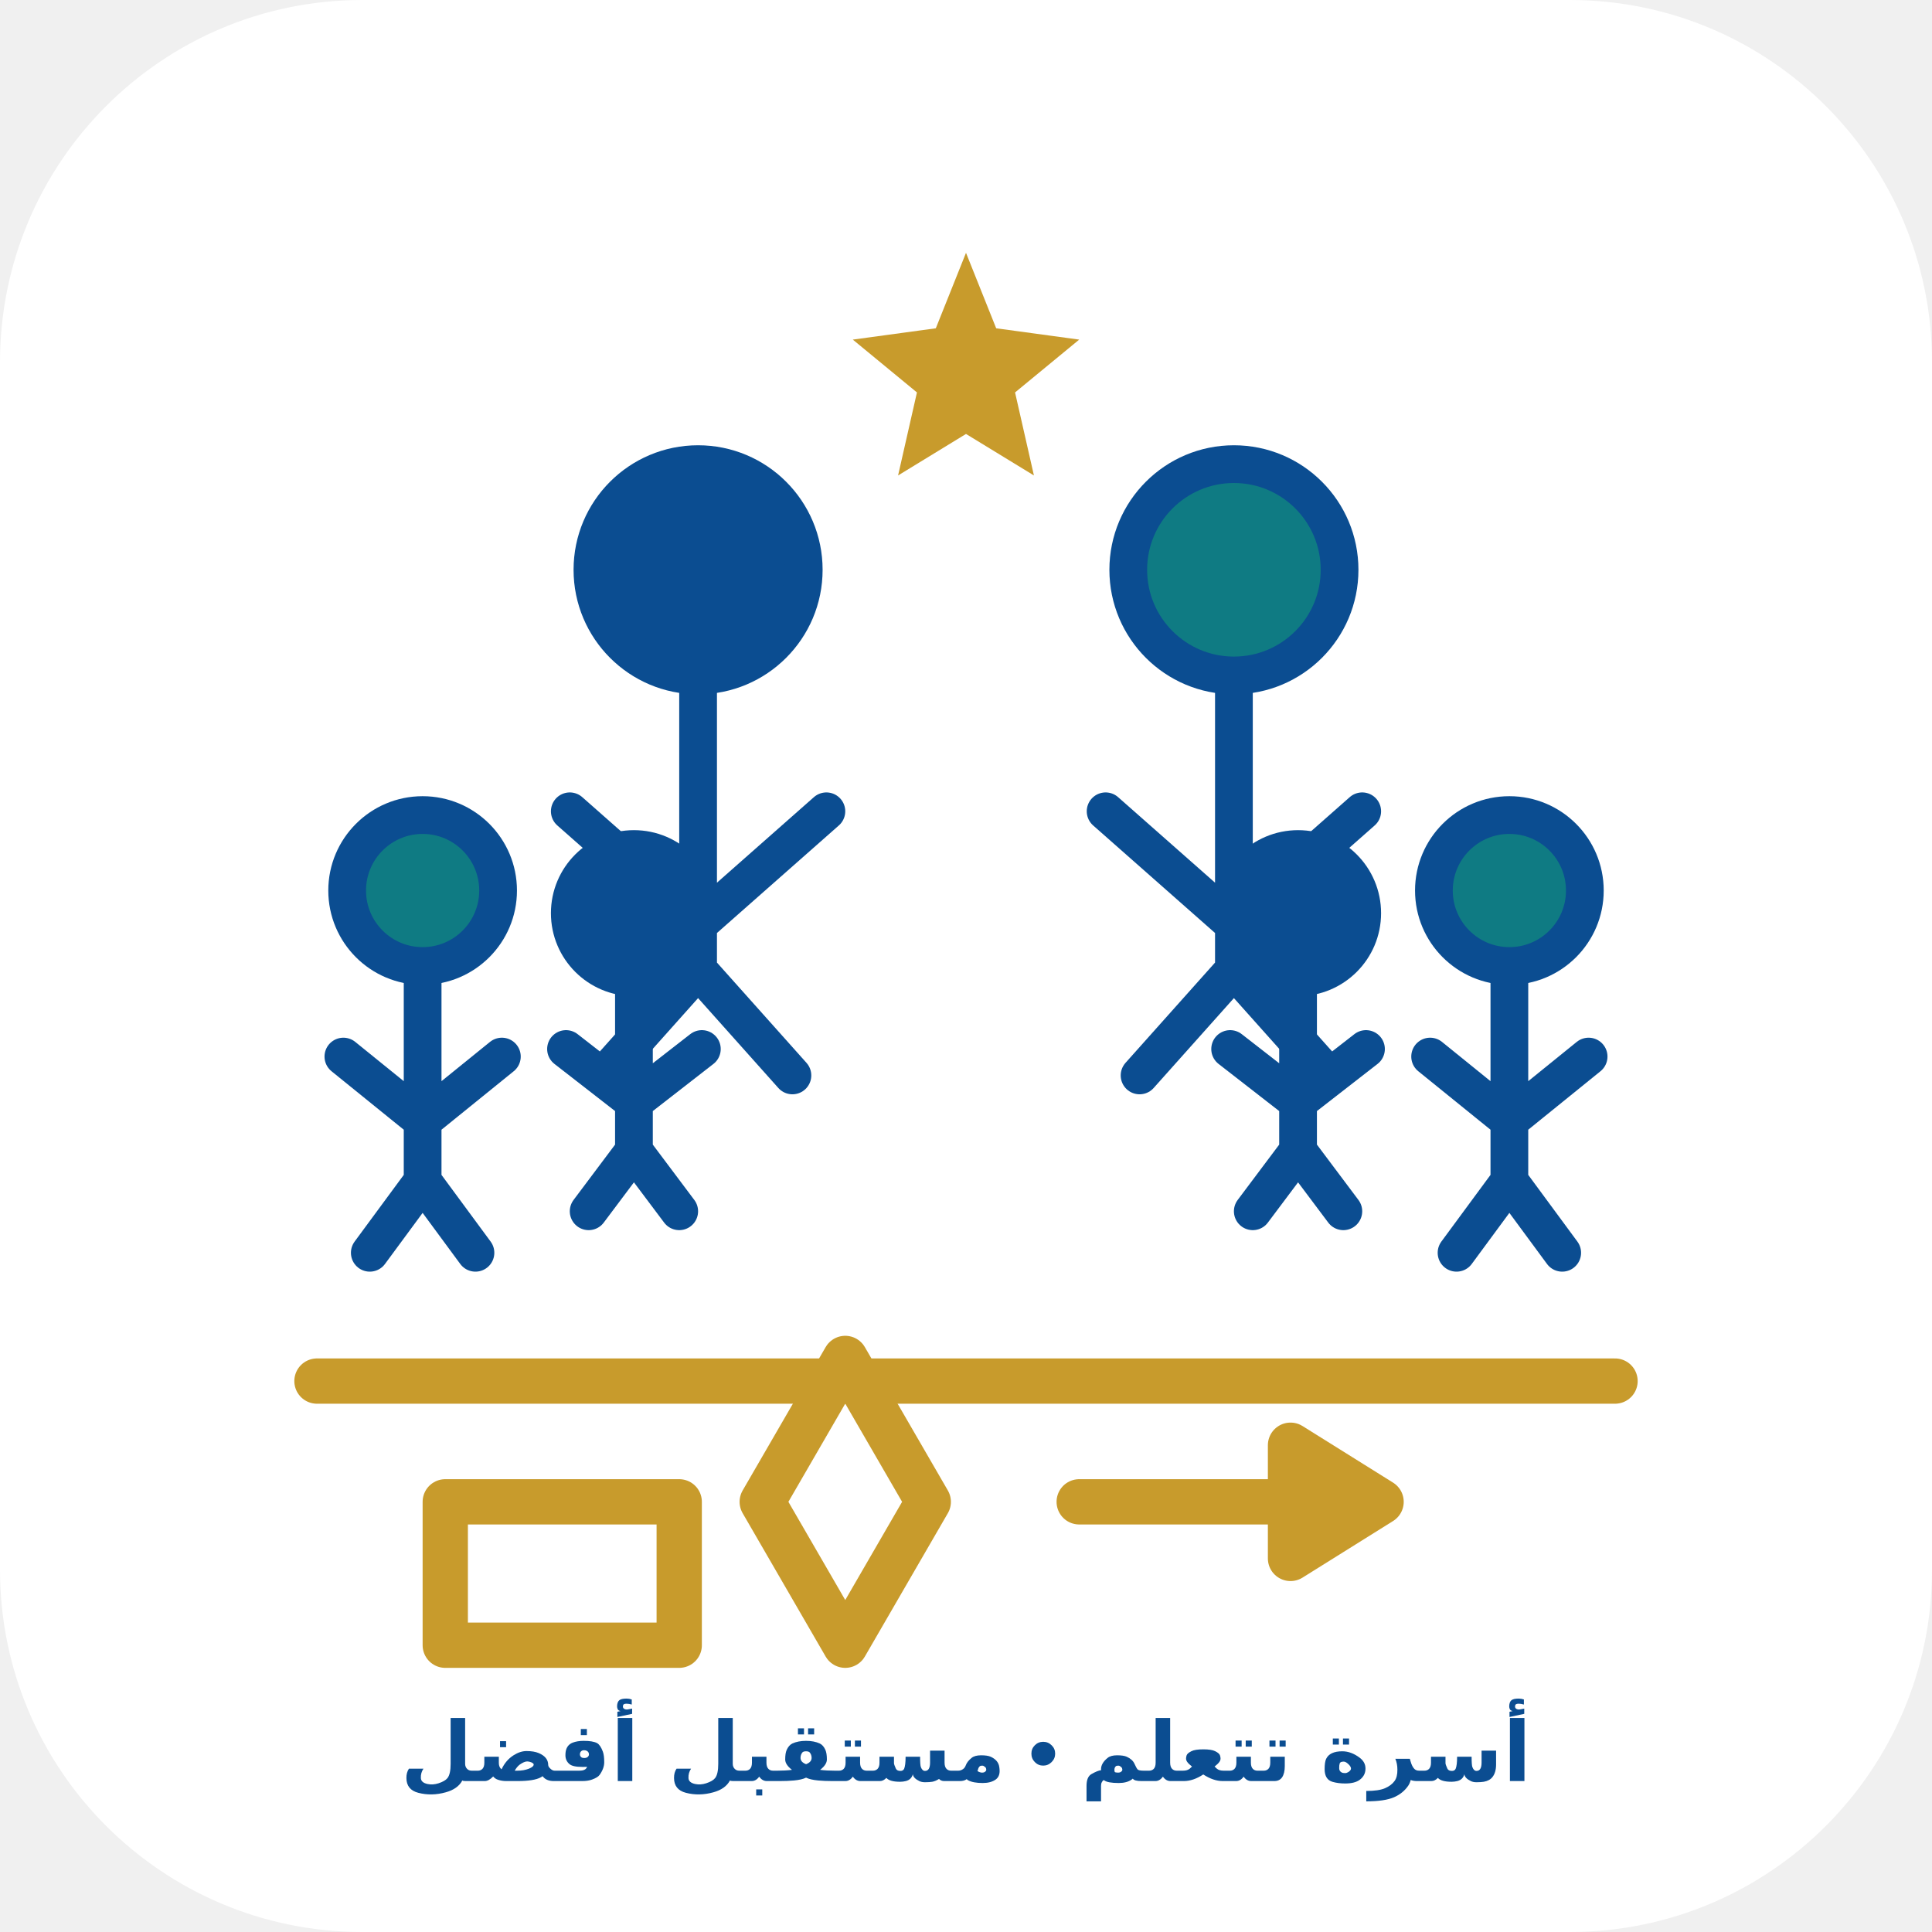
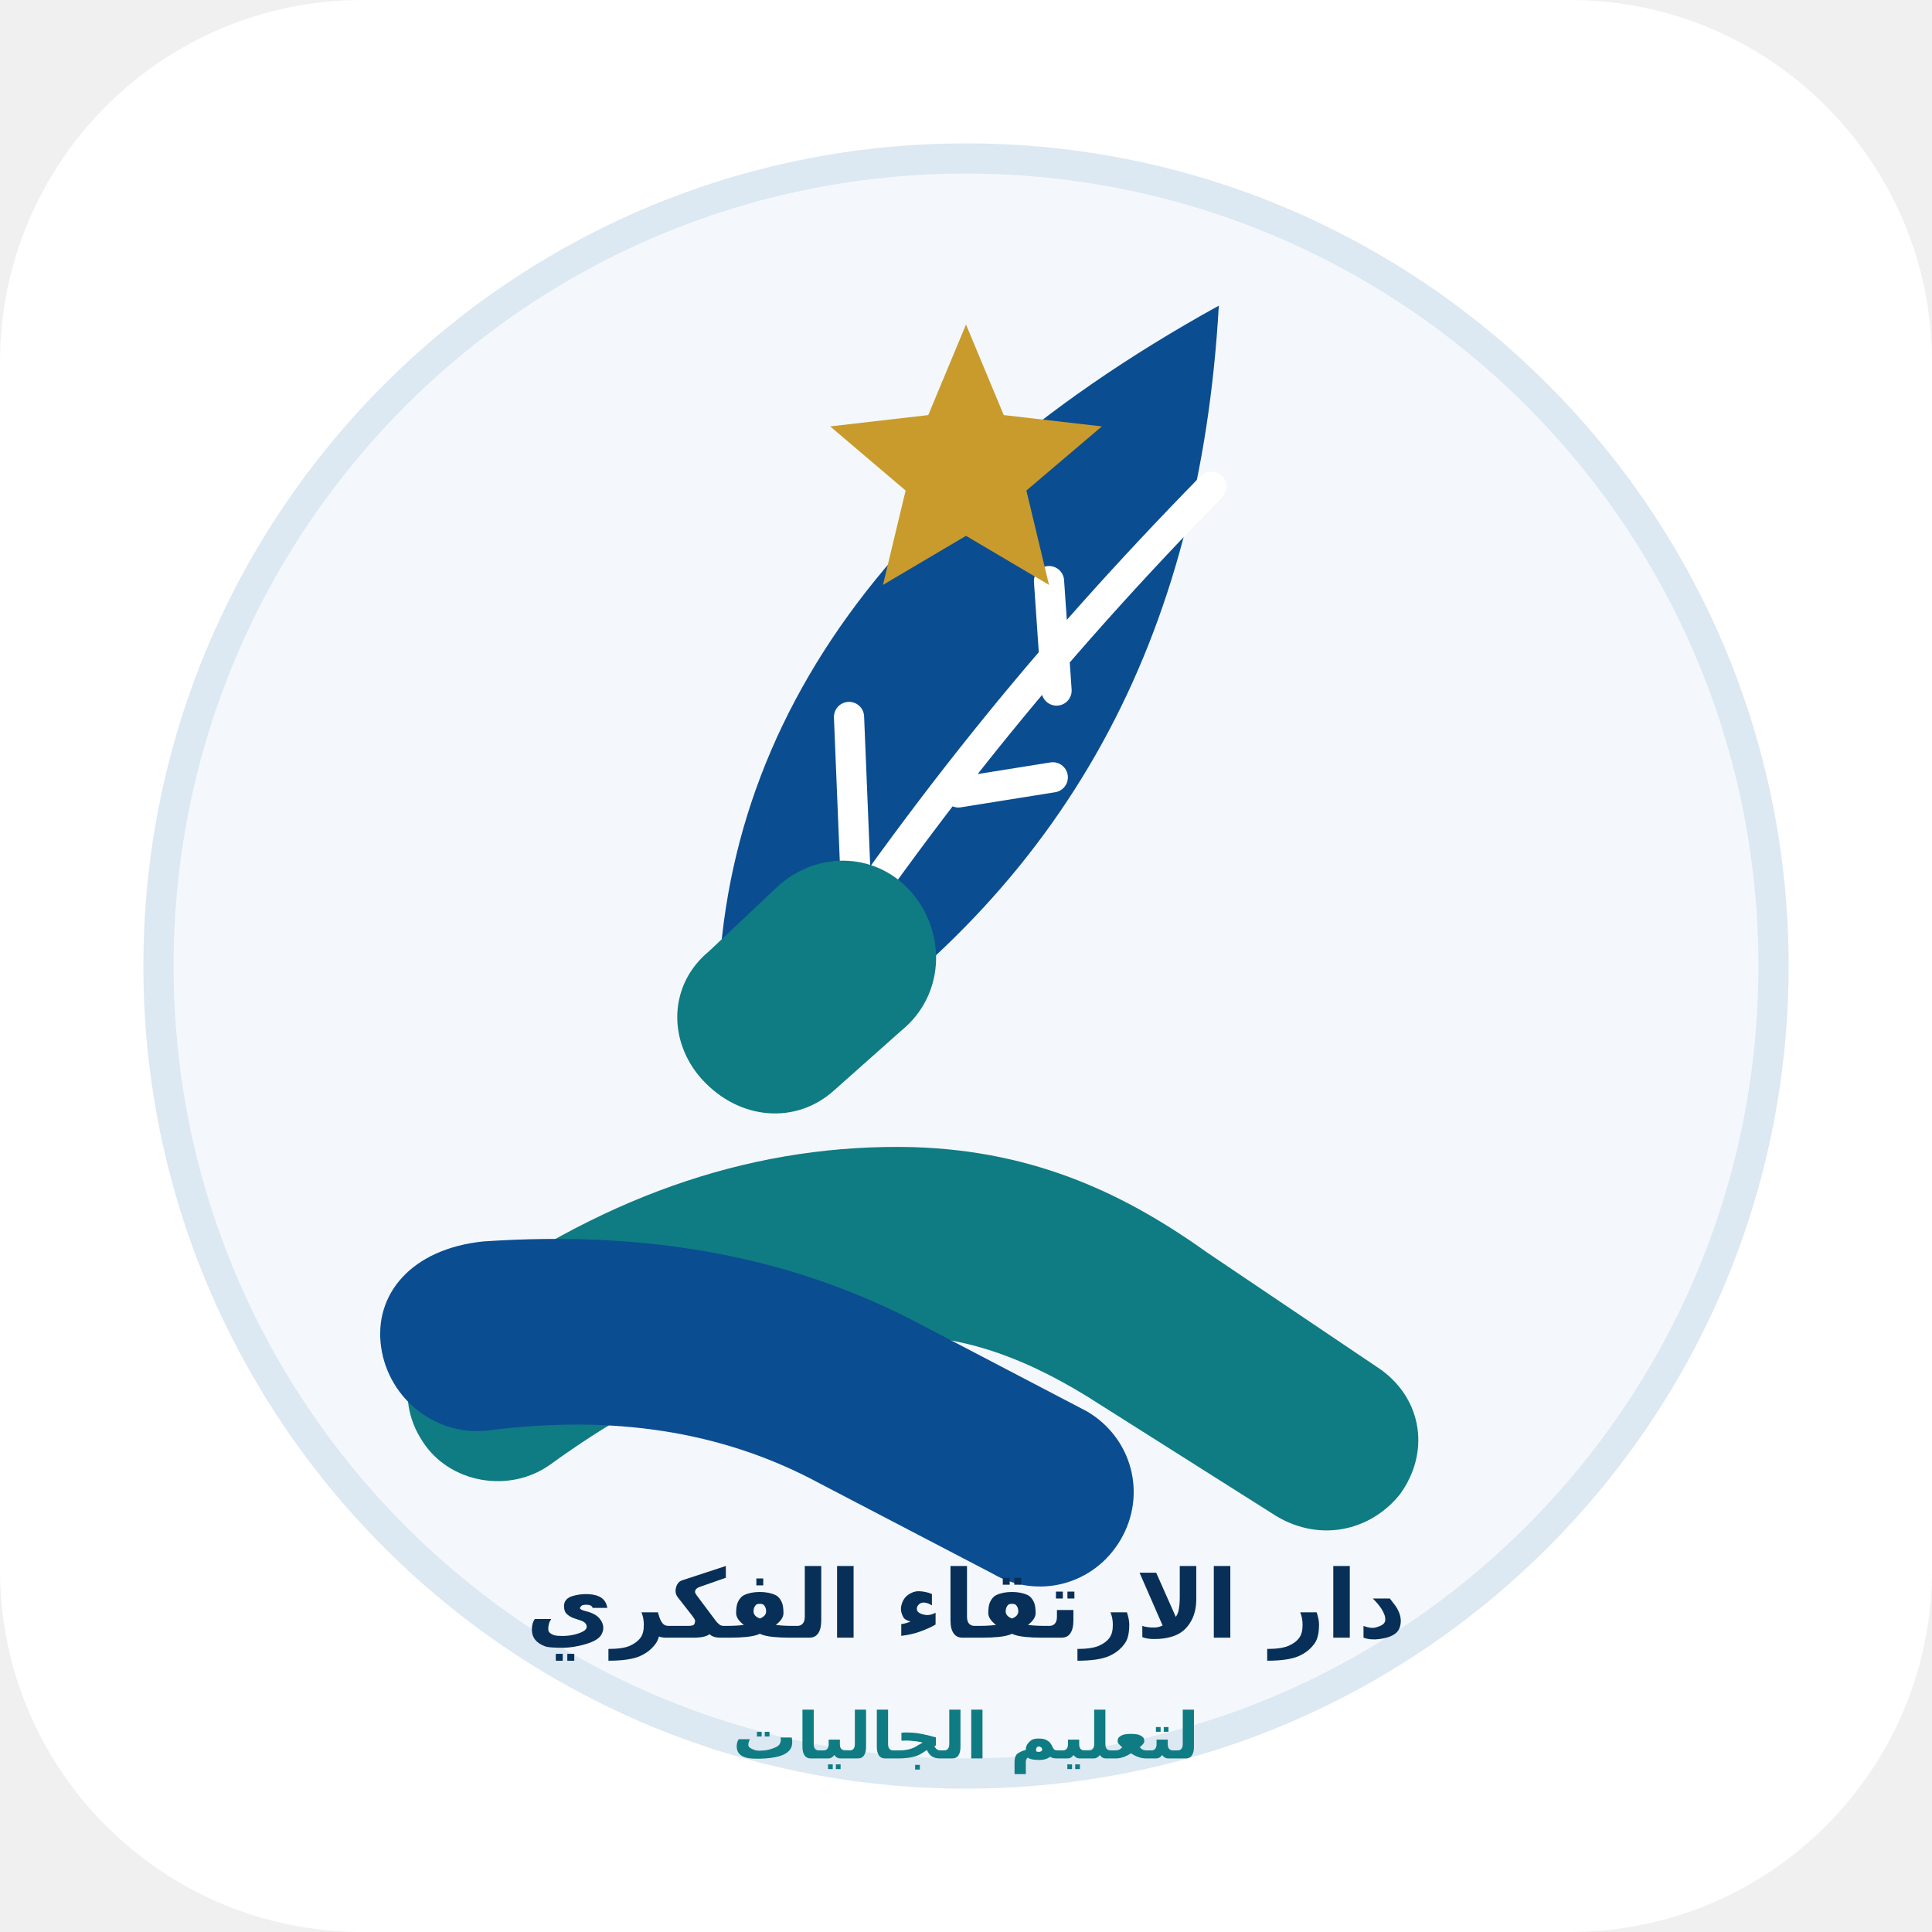
- <svg xmlns="http://www.w3.org/2000/svg" viewBox="0 0 512 512">
-   <rect width="512" height="512" rx="96" fill="#fff" />
-   <g stroke="#0b4d91" stroke-width="10" stroke-linecap="round" stroke-linejoin="round">
-     <circle cx="185" cy="151" r="28" fill="#0b4d91" />
-     <circle cx="327" cy="151" r="28" fill="#0f7b83" />
-     <path d="M185 181v76M151 215l34 30 34-30M160 285l25-28 25 28M327 181v76M293 215l34 30 34-30M302 285l25-28 25 28" fill="none" />
-     <circle cx="112" cy="236" r="20" fill="#0f7b83" />
-     <circle cx="168" cy="242" r="17" fill="#0b4d91" />
-     <circle cx="344" cy="242" r="17" fill="#0b4d91" />
-     <circle cx="400" cy="236" r="20" fill="#0f7b83" />
-     <path d="M112 258v55M91 280l21 17 21-17M98 332l14-19 14 19M168 259v46M150 278l18 14 18-14M156 321l12-16 12 16M344 259v46M326 278l18 14 18-14M332 321l12-16 12 16M400 258v55M379 280l21 17 21-17M386 332l14-19 14 19" fill="none" />
-   </g>
-   <g fill="none" stroke="#c89b2c" stroke-width="12" stroke-linecap="round" stroke-linejoin="round">
-     <path d="M84 366h344" />
-     <path d="M118 398h62v38h-62z" />
-     <path d="M202 398l22-38 22 38-22 38z" />
-     <path d="M286 398h70" />
-     <path d="M342 383l24 15-24 15z" />
-   </g>
-   <path d="M256 67l8 20 22 3-17 14 5 22-18-11-18 11 5-22-17-14 22-3z" fill="#c89b2c" />
-   <text x="256" y="472" text-anchor="middle" font-family="Arial,sans-serif" font-size="22" font-weight="700" fill="#0b4d91">أسرة تتعلم • مستقبل أفضل</text>
+ <svg xmlns="http://www.w3.org/2000/svg" viewBox="0 0 512 512" role="img" aria-label="أيقونة دار الارتقاء الفكري التعليمية">
+   <rect width="512" height="512" rx="96" fill="#ffffff" />
+   <circle cx="256" cy="256" r="214" fill="#f4f8fc" stroke="#dce8f2" stroke-width="8" />
+   <path d="M124 343c38-27 77-40 118-39 33 1 57 13 78 28l46 31c11 8 13 22 5 33-8 10-22 13-34 5l-49-31c-18-11-35-17-55-16-29 1-58 13-87 34-11 8-27 5-34-6-8-12-4-28 12-39z" fill="#0f7b83" />
+   <path d="M128 329c44-3 82 4 116 22l44 23c12 7 16 22 9 34-7 12-22 16-34 9l-46-24c-26-14-55-18-87-14-14 2-27-8-29-22-2-14 8-26 27-28z" fill="#0b4d91" />
+   <path d="M191 285c-7-81 36-151 132-204-5 88-40 154-112 201-7 4-14 5-20 3z" fill="#0b4d91" />
+   <path d="M205 274c38-58 72-100 116-145M227 239l-2-49M254 210l25-4M280 183l-2-29" fill="none" stroke="#ffffff" stroke-width="8" stroke-linecap="round" />
+   <path d="M186 286c-9-10-9-25 2-34l18-17c11-10 27-9 36 2 9 11 8 27-3 36l-18 16c-10 9-25 8-35-3z" fill="#0f7b83" />
+   <path d="M256 86l10 24 26 3-20 17 6 25-22-13-22 13 6-25-20-17 26-3z" fill="#c89b2c" />
+   <text x="256" y="434" text-anchor="middle" font-family="Arial,sans-serif" font-size="25" font-weight="700" fill="#082f57">دار الارتقاء الفكري</text>
+   <text x="256" y="466" text-anchor="middle" font-family="Arial,sans-serif" font-size="17" font-weight="600" fill="#0f7b83">لتعليم الجاليات</text>
</svg>
